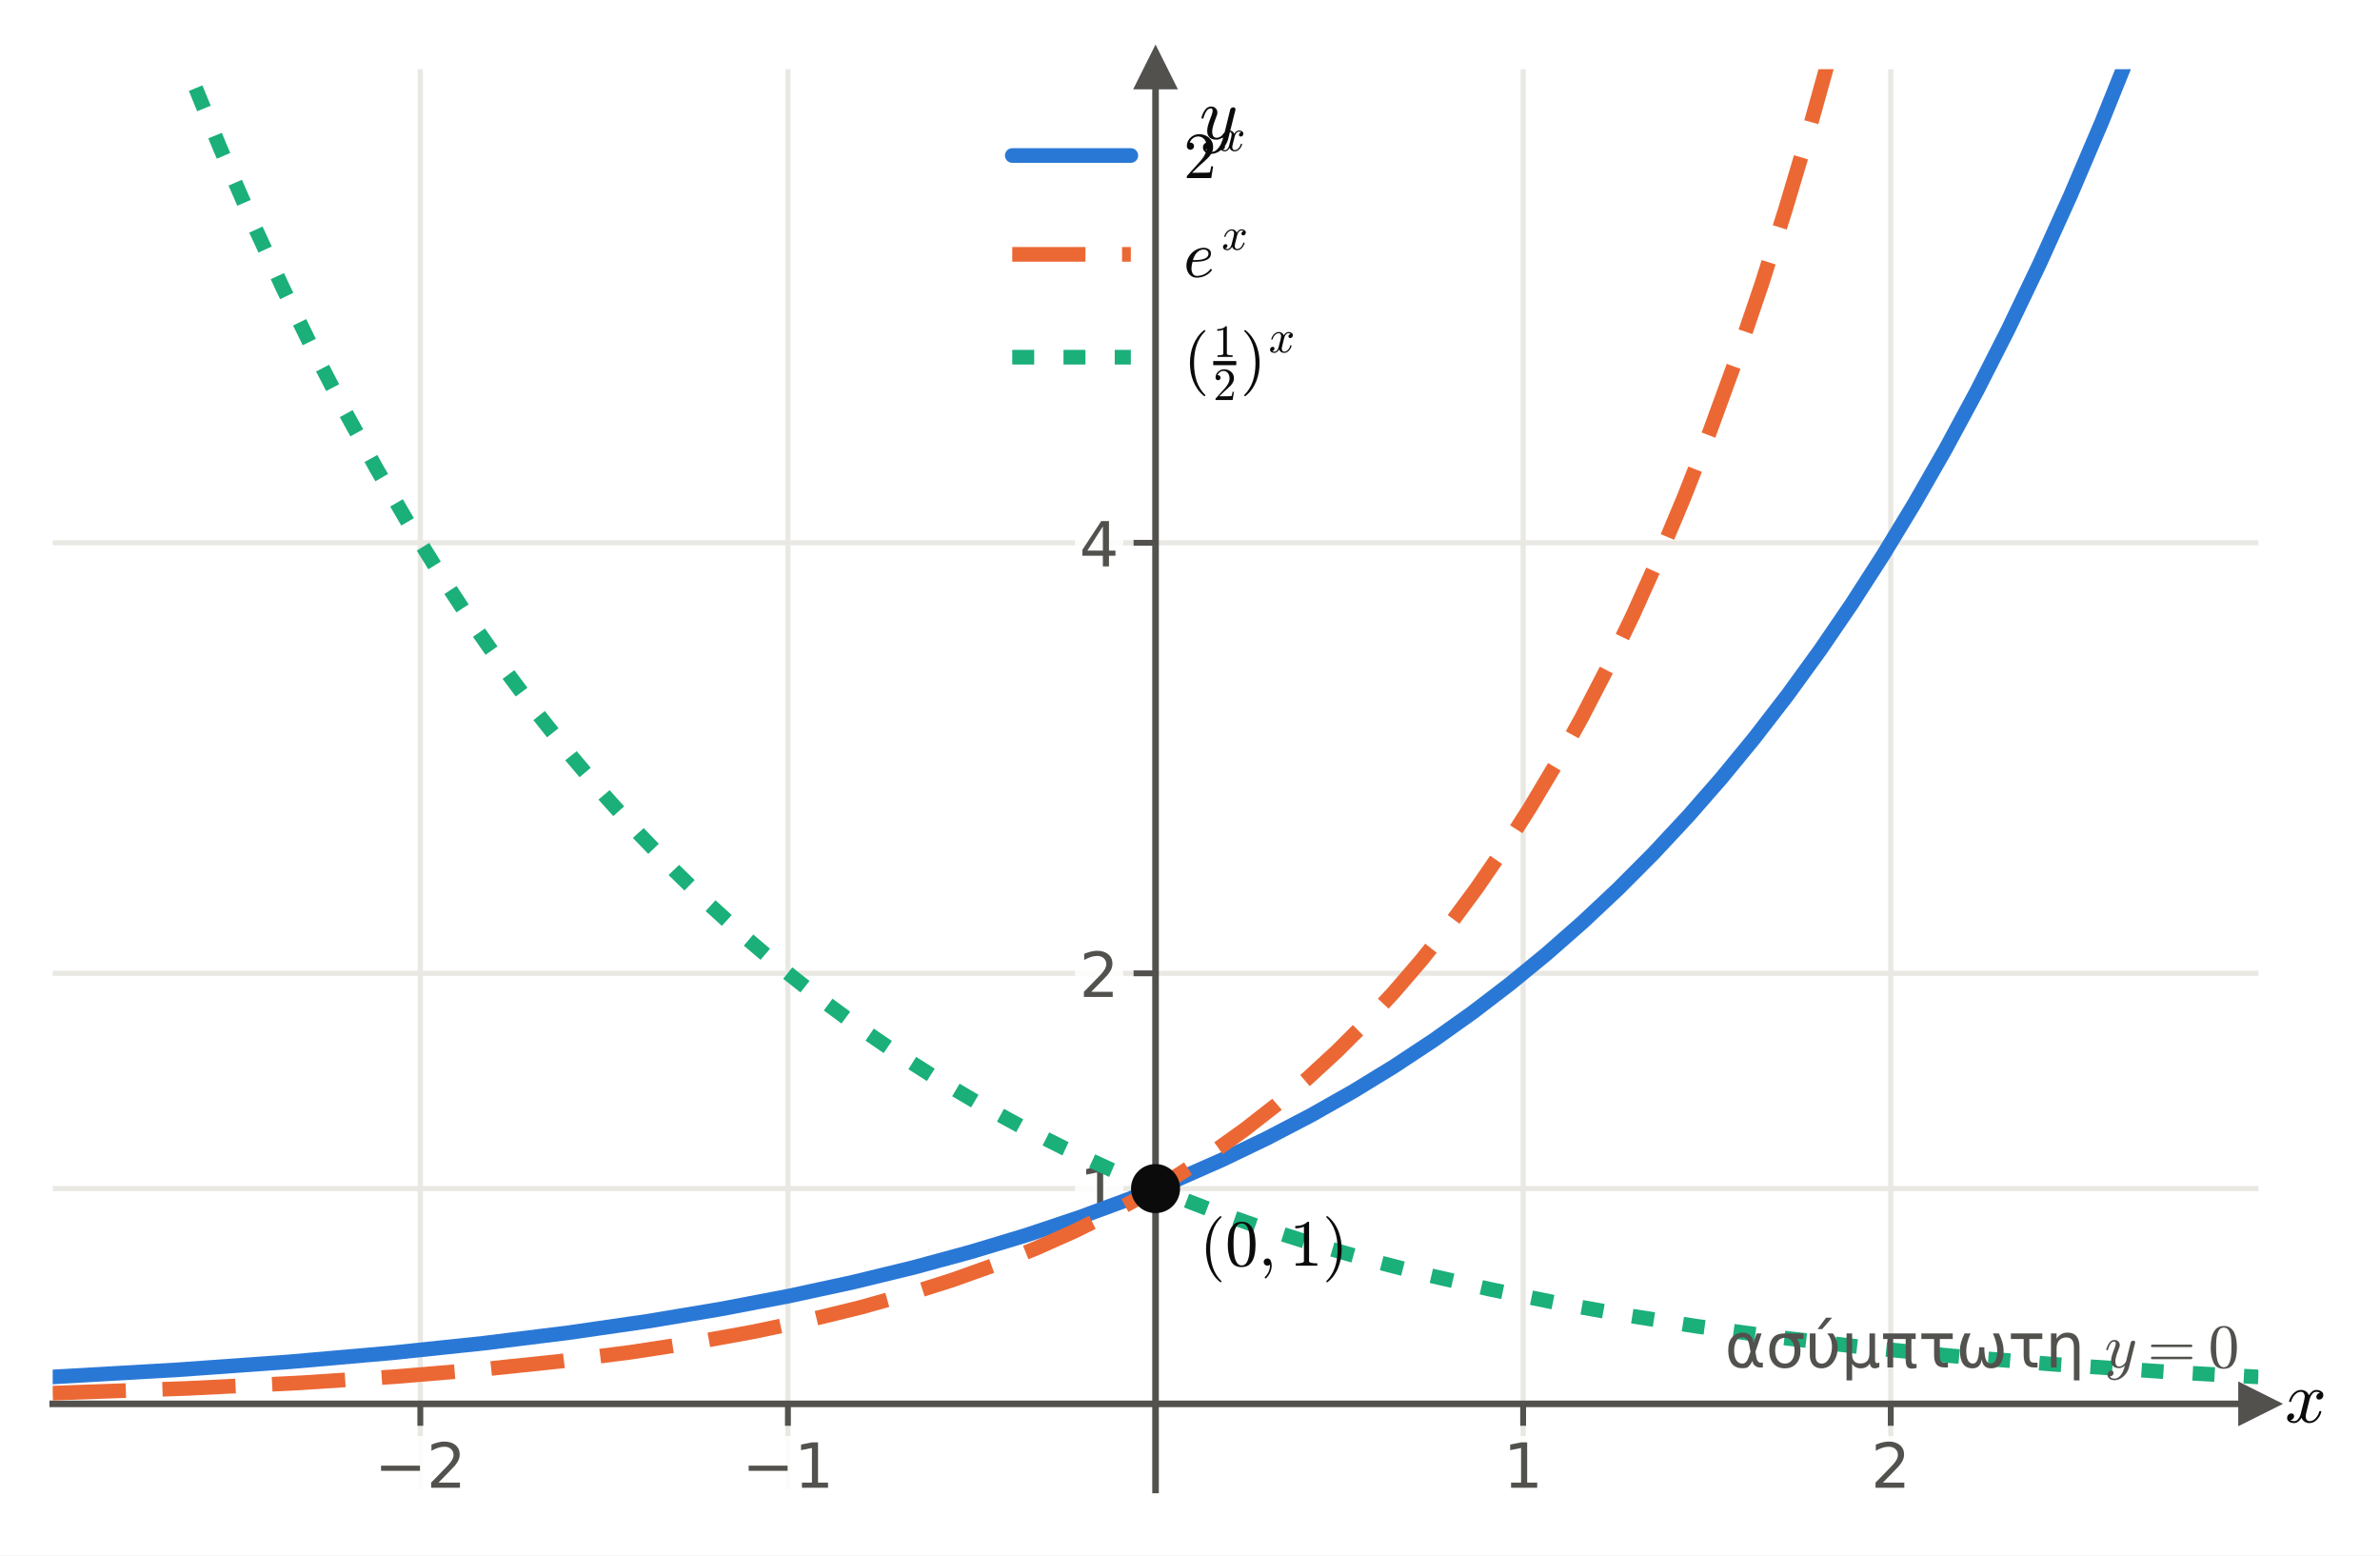
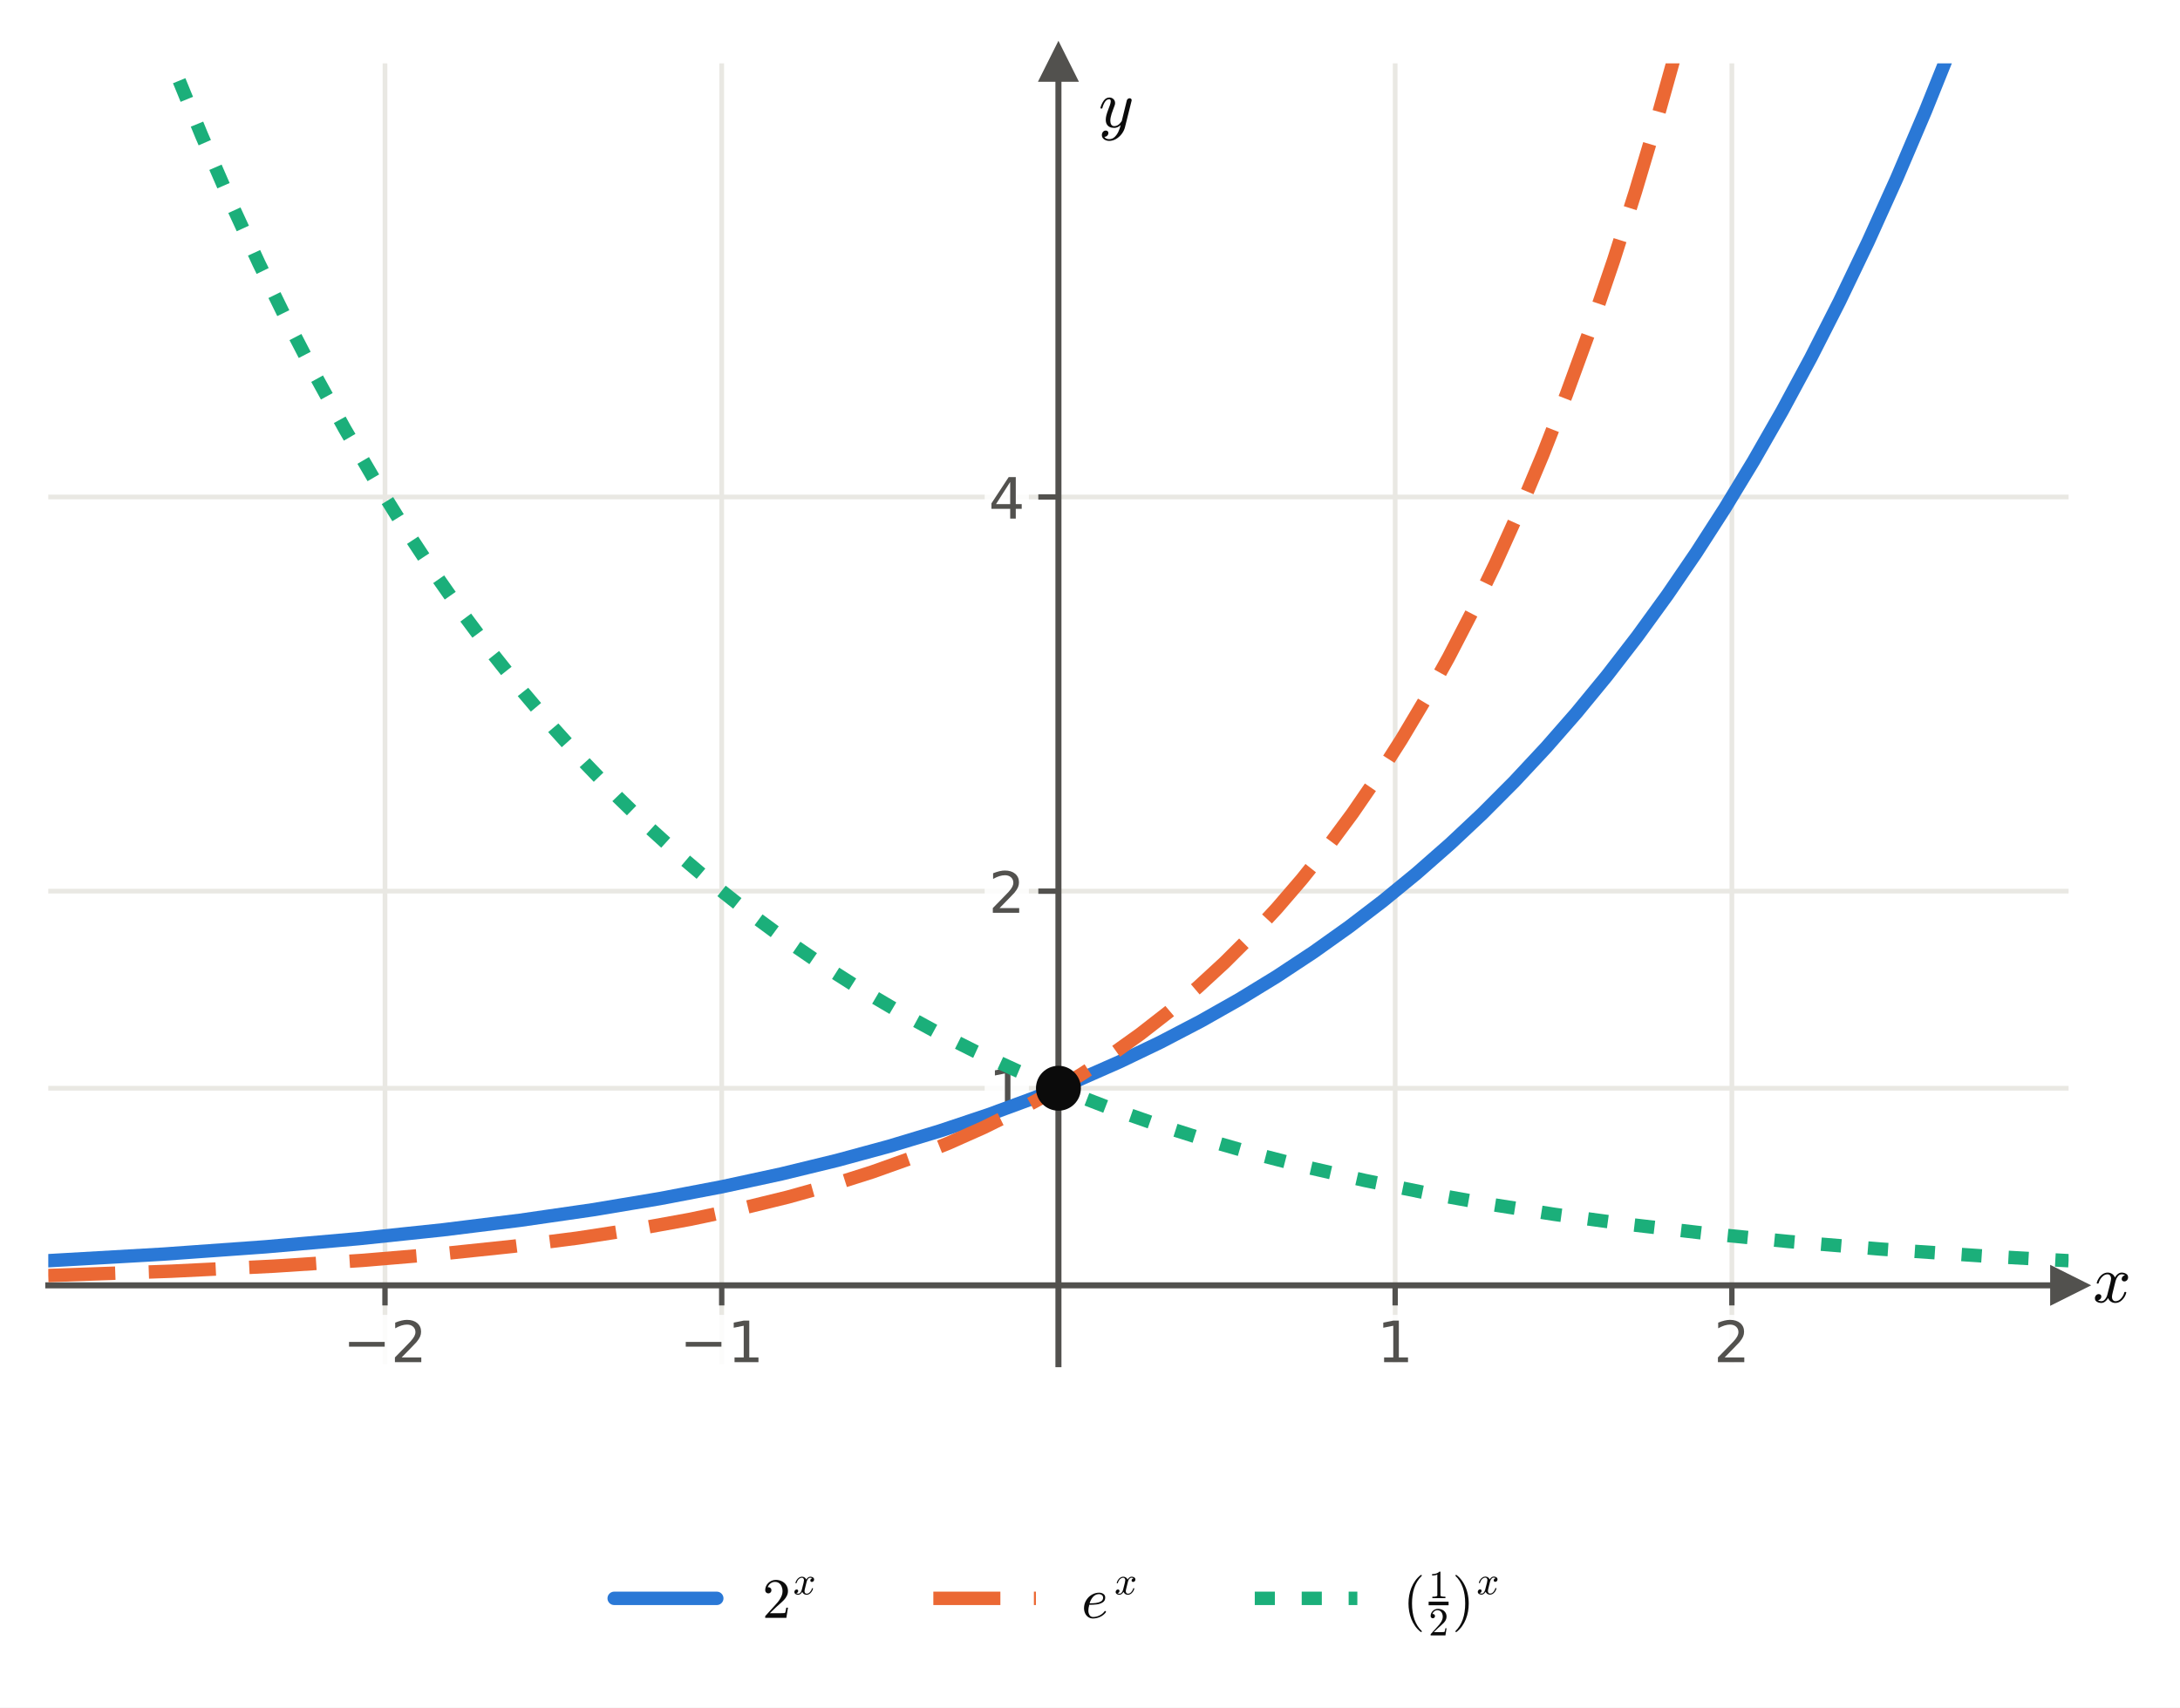
- <svg xmlns="http://www.w3.org/2000/svg" xmlns:xlink="http://www.w3.org/1999/xlink" width="325.136pt" height="212.43pt" viewBox="0 0 325.136 212.43" version="1.1">
+ <svg xmlns="http://www.w3.org/2000/svg" xmlns:xlink="http://www.w3.org/1999/xlink" width="325.136pt" height="254.715pt" viewBox="0 0 325.136 254.715" version="1.1">
  <defs>
    <style type="text/css">*{stroke-linejoin: round; stroke-linecap: butt}</style>
  </defs>
  <g id="figure_1">
    <g id="patch_1">
-       <path d="M 0 212.43  L 325.136 212.43  L 325.136 0  L 0 0  z " style="fill: #ffffff" />
+       <path d="M 0 254.715  L 325.136 254.715  L 325.136 0  L 0 0  z " style="fill: #ffffff" />
    </g>
    <g id="axes_1">
      <g id="patch_2">
        <path d="M 7.2 203.49  L 308.52 203.49  L 308.52 9.45  L 7.2 9.45  z " style="fill: #ffffff" />
      </g>
      <g id="line2d_1">
-         <path d="M 57.42 203.49  L 57.42 9.45  " clip-path="url(#p984b208b99)" style="fill: none; stroke: #e9e8e3; stroke-width: 0.7; stroke-linecap: round" />
+         <path d="M 57.42 203.49  L 57.42 9.45  " clip-path="url(#p7b2e27d99f)" style="fill: none; stroke: #e9e8e3; stroke-width: 0.7; stroke-linecap: round" />
      </g>
      <g id="line2d_2">
-         <path d="M 107.64 203.49  L 107.64 9.45  " clip-path="url(#p984b208b99)" style="fill: none; stroke: #e9e8e3; stroke-width: 0.7; stroke-linecap: round" />
+         <path d="M 107.64 203.49  L 107.64 9.45  " clip-path="url(#p7b2e27d99f)" style="fill: none; stroke: #e9e8e3; stroke-width: 0.7; stroke-linecap: round" />
      </g>
      <g id="line2d_3">
-         <path d="M 208.08 203.49  L 208.08 9.45  " clip-path="url(#p984b208b99)" style="fill: none; stroke: #e9e8e3; stroke-width: 0.7; stroke-linecap: round" />
+         <path d="M 208.08 203.49  L 208.08 9.45  " clip-path="url(#p7b2e27d99f)" style="fill: none; stroke: #e9e8e3; stroke-width: 0.7; stroke-linecap: round" />
      </g>
      <g id="line2d_4">
-         <path d="M 258.3 203.49  L 258.3 9.45  " clip-path="url(#p984b208b99)" style="fill: none; stroke: #e9e8e3; stroke-width: 0.7; stroke-linecap: round" />
+         <path d="M 258.3 203.49  L 258.3 9.45  " clip-path="url(#p7b2e27d99f)" style="fill: none; stroke: #e9e8e3; stroke-width: 0.7; stroke-linecap: round" />
      </g>
      <g id="line2d_5">
-         <path d="M 7.2 162.33  L 308.52 162.33  " clip-path="url(#p984b208b99)" style="fill: none; stroke: #e9e8e3; stroke-width: 0.7; stroke-linecap: round" />
+         <path d="M 7.2 162.33  L 308.52 162.33  " clip-path="url(#p7b2e27d99f)" style="fill: none; stroke: #e9e8e3; stroke-width: 0.7; stroke-linecap: round" />
      </g>
      <g id="line2d_6">
-         <path d="M 7.2 132.93  L 308.52 132.93  " clip-path="url(#p984b208b99)" style="fill: none; stroke: #e9e8e3; stroke-width: 0.7; stroke-linecap: round" />
+         <path d="M 7.2 132.93  L 308.52 132.93  " clip-path="url(#p7b2e27d99f)" style="fill: none; stroke: #e9e8e3; stroke-width: 0.7; stroke-linecap: round" />
      </g>
      <g id="line2d_7">
-         <path d="M 7.2 74.13  L 308.52 74.13  " clip-path="url(#p984b208b99)" style="fill: none; stroke: #e9e8e3; stroke-width: 0.7; stroke-linecap: round" />
+         <path d="M 7.2 74.13  L 308.52 74.13  " clip-path="url(#p7b2e27d99f)" style="fill: none; stroke: #e9e8e3; stroke-width: 0.7; stroke-linecap: round" />
      </g>
      <g id="patch_3">
        <path d="M 157.86 203.49  L 157.86 9.45  " style="fill: none; stroke: #52514e; stroke-width: 0.9; stroke-linejoin: miter; stroke-linecap: square" />
      </g>
      <g id="patch_4">
        <path d="M 7.2 191.73  L 308.52 191.73  " style="fill: none; stroke: #52514e; stroke-width: 0.9; stroke-linejoin: miter; stroke-linecap: square" />
      </g>
      <g id="matplotlib.axis_1">
        <g id="xtick_1">
          <g id="line2d_8">
            <defs>
              <path id="mea416f7c7a" d="M 0 0  L 0 3  " style="stroke: #52514e; stroke-width: 0.8" />
            </defs>
            <g>
              <use xlink:href="#mea416f7c7a" x="57.42" y="191.73" style="fill: #52514e; stroke: #52514e; stroke-width: 0.8" />
            </g>
          </g>
          <g id="text_1">
            <g id="patch_5">
              <path d="M 50.56 205.825  L 64.28 205.825  L 64.28 196.135  L 50.56 196.135  z " style="fill: #ffffff; opacity: 0.85" />
            </g>
            <g style="fill: #52514e" transform="translate(51.15457 203.188) scale(0.085 -0.085)">
              <defs>
                <path id="DejaVuSans-c9c" d="M 678 2272  L 4684 2272  L 4684 1741  L 678 1741  L 678 2272  z " transform="scale(0.015625)" />
                <path id="DejaVuSans-15" d="M 1228 531  L 3431 531  L 3431 0  L 469 0  L 469 531  Q 828 903 1448 1529  Q 2069 2156 2228 2338  Q 2531 2678 2651 2914  Q 2772 3150 2772 3378  Q 2772 3750 2511 3984  Q 2250 4219 1831 4219  Q 1534 4219 1204 4116  Q 875 4013 500 3803  L 500 4441  Q 881 4594 1212 4672  Q 1544 4750 1819 4750  Q 2544 4750 2975 4387  Q 3406 4025 3406 3419  Q 3406 3131 3298 2873  Q 3191 2616 2906 2266  Q 2828 2175 2409 1742  Q 1991 1309 1228 531  z " transform="scale(0.015625)" />
              </defs>
              <use xlink:href="#DejaVuSans-c9c" />
              <use xlink:href="#DejaVuSans-15" transform="translate(83.79688 0)" />
            </g>
          </g>
        </g>
        <g id="xtick_2">
          <g id="line2d_9">
            <g>
              <use xlink:href="#mea416f7c7a" x="107.64" y="191.73" style="fill: #52514e; stroke: #52514e; stroke-width: 0.8" />
            </g>
          </g>
          <g id="text_2">
            <g id="patch_6">
              <path d="M 100.78 205.825  L 114.5 205.825  L 114.5 196.135  L 100.78 196.135  z " style="fill: #ffffff; opacity: 0.85" />
            </g>
            <g style="fill: #52514e" transform="translate(101.3746 203.188) scale(0.085 -0.085)">
              <defs>
                <path id="DejaVuSans-14" d="M 794 531  L 1825 531  L 1825 4091  L 703 3866  L 703 4441  L 1819 4666  L 2450 4666  L 2450 531  L 3481 531  L 3481 0  L 794 0  L 794 531  z " transform="scale(0.015625)" />
              </defs>
              <use xlink:href="#DejaVuSans-c9c" />
              <use xlink:href="#DejaVuSans-14" transform="translate(83.79688 0)" />
            </g>
          </g>
        </g>
        <g id="xtick_3">
          <g id="line2d_10">
            <g>
              <use xlink:href="#mea416f7c7a" x="208.08" y="191.73" style="fill: #52514e; stroke: #52514e; stroke-width: 0.8" />
            </g>
          </g>
          <g id="text_3">
            <g id="patch_7">
              <path d="M 204.781 205.825  L 211.379 205.825  L 211.379 196.135  L 204.781 196.135  z " style="fill: #ffffff; opacity: 0.85" />
            </g>
            <g style="fill: #52514e" transform="translate(205.3759 203.188) scale(0.085 -0.085)">
              <use xlink:href="#DejaVuSans-14" />
            </g>
          </g>
        </g>
        <g id="xtick_4">
          <g id="line2d_11">
            <g>
              <use xlink:href="#mea416f7c7a" x="258.3" y="191.73" style="fill: #52514e; stroke: #52514e; stroke-width: 0.8" />
            </g>
          </g>
          <g id="text_4">
            <g id="patch_8">
              <path d="M 255.001 205.825  L 261.599 205.825  L 261.599 196.135  L 255.001 196.135  z " style="fill: #ffffff; opacity: 0.85" />
            </g>
            <g style="fill: #52514e" transform="translate(255.5959 203.188) scale(0.085 -0.085)">
              <use xlink:href="#DejaVuSans-15" />
            </g>
          </g>
        </g>
      </g>
      <g id="matplotlib.axis_2">
        <g id="ytick_1">
          <g id="line2d_12">
            <defs>
              <path id="mfd0566a3cc" d="M 0 0  L -3 0  " style="stroke: #52514e; stroke-width: 0.8" />
            </defs>
            <g>
              <use xlink:href="#mfd0566a3cc" x="157.86" y="162.33" style="fill: #52514e; stroke: #52514e; stroke-width: 0.8" />
            </g>
          </g>
          <g id="text_5">
            <g id="patch_9">
              <path d="M 146.857 168.196  L 153.455 168.196  L 153.455 158.506  L 146.857 158.506  z " style="fill: #ffffff; opacity: 0.85" />
            </g>
            <g style="fill: #52514e" transform="translate(147.4519 165.559) scale(0.085 -0.085)">
              <use xlink:href="#DejaVuSans-14" />
            </g>
          </g>
        </g>
        <g id="ytick_2">
          <g id="line2d_13">
            <g>
              <use xlink:href="#mfd0566a3cc" x="157.86" y="132.93" style="fill: #52514e; stroke: #52514e; stroke-width: 0.8" />
            </g>
          </g>
          <g id="text_6">
            <g id="patch_10">
              <path d="M 146.857 138.796  L 153.455 138.796  L 153.455 129.106  L 146.857 129.106  z " style="fill: #ffffff; opacity: 0.85" />
            </g>
            <g style="fill: #52514e" transform="translate(147.4519 136.159) scale(0.085 -0.085)">
              <use xlink:href="#DejaVuSans-15" />
            </g>
          </g>
        </g>
        <g id="ytick_3">
          <g id="line2d_14">
            <g>
              <use xlink:href="#mfd0566a3cc" x="157.86" y="74.13" style="fill: #52514e; stroke: #52514e; stroke-width: 0.8" />
            </g>
          </g>
          <g id="text_7">
            <g id="patch_11">
              <path d="M 146.857 79.996  L 153.455 79.996  L 153.455 70.306  L 146.857 70.306  z " style="fill: #ffffff; opacity: 0.85" />
            </g>
            <g style="fill: #52514e" transform="translate(147.4519 77.359) scale(0.085 -0.085)">
              <defs>
                <path id="DejaVuSans-17" d="M 2419 4116  L 825 1625  L 2419 1625  L 2419 4116  z M 2253 4666  L 3047 4666  L 3047 1625  L 3713 1625  L 3713 1100  L 3047 1100  L 3047 0  L 2419 0  L 2419 1100  L 313 1100  L 313 1709  L 2253 4666  z " transform="scale(0.015625)" />
              </defs>
              <use xlink:href="#DejaVuSans-17" />
            </g>
          </g>
        </g>
      </g>
      <g id="line2d_15">
        <defs>
          <path id="m4fe79a03d0" d="M 2.25 0  L -2.25 -2.25  L -2.25 2.25  z " style="stroke: #52514e; stroke-linejoin: miter" />
        </defs>
        <g>
          <use xlink:href="#m4fe79a03d0" x="308.52" y="191.73" style="fill: #52514e; stroke: #52514e; stroke-linejoin: miter" />
        </g>
      </g>
      <g id="line2d_16">
        <defs>
          <path id="m0e7391c8de" d="M 0 -2.25  L -2.25 2.25  L 2.25 2.25  z " style="stroke: #52514e; stroke-linejoin: miter" />
        </defs>
        <g>
          <use xlink:href="#m0e7391c8de" x="157.86" y="9.45" style="fill: #52514e; stroke: #52514e; stroke-linejoin: miter" />
        </g>
      </g>
      <g id="line2d_17">
-         <path d="M 7.2 188.055  L 24.289 187.077  L 39.619 185.981  L 53.441 184.773  L 66.006 183.455  L 77.567 182.024  L 88.373 180.463  L 98.425 178.786  L 107.724 177.013  L 116.52 175.113  L 124.813 173.098  L 132.603 170.983  L 140.143 168.708  L 147.431 166.272  L 154.216 163.772  L 160.75 161.134  L 167.033 158.362  L 173.064 155.465  L 179.096 152.317  L 184.876 149.044  L 190.405 145.659  L 195.933 142.006  L 201.211 138.249  L 206.237 134.407  L 211.263 130.289  L 216.289 125.875  L 221.064 121.389  L 225.839 116.597  L 230.614 111.479  L 235.138 106.309  L 239.661 100.805  L 244.185 94.947  L 248.708 88.712  L 252.981 82.455  L 257.253 75.817  L 261.525 68.777  L 265.797 61.309  L 270.07 53.387  L 274.342 44.984  L 278.614 36.071  L 282.886 26.616  L 287.159 16.587  L 291.18 6.592  L 294.091 -1  L 294.091 -1  " clip-path="url(#p984b208b99)" style="fill: none; stroke: #2a78d6; stroke-width: 2; stroke-linecap: round" />
+         <path d="M 7.2 188.055  L 24.289 187.077  L 39.619 185.981  L 53.441 184.773  L 66.006 183.455  L 77.567 182.024  L 88.373 180.463  L 98.425 178.786  L 107.724 177.013  L 116.52 175.113  L 124.813 173.098  L 132.603 170.983  L 140.143 168.708  L 147.431 166.272  L 154.216 163.772  L 160.75 161.134  L 167.033 158.362  L 173.064 155.465  L 179.096 152.317  L 184.876 149.044  L 190.405 145.659  L 195.933 142.006  L 201.211 138.249  L 206.237 134.407  L 211.263 130.289  L 216.289 125.875  L 221.064 121.389  L 225.839 116.597  L 230.614 111.479  L 235.138 106.309  L 239.661 100.805  L 244.185 94.947  L 248.708 88.712  L 252.981 82.455  L 257.253 75.817  L 261.525 68.777  L 265.797 61.309  L 270.07 53.387  L 274.342 44.984  L 278.614 36.071  L 282.886 26.616  L 287.159 16.587  L 291.18 6.592  L 294.091 -1  L 294.091 -1  " clip-path="url(#p7b2e27d99f)" style="fill: none; stroke: #2a78d6; stroke-width: 2; stroke-linecap: round" />
      </g>
      <g id="line2d_18">
-         <path d="M 7.2 190.266  L 25.546 189.621  L 40.875 188.868  L 54.195 187.999  L 66.006 187.009  L 76.561 185.905  L 86.111 184.685  L 94.907 183.337  L 102.949 181.879  L 110.488 180.283  L 117.525 178.562  L 124.059 176.732  L 130.09 174.818  L 135.87 172.755  L 141.399 170.547  L 146.677 168.199  L 151.703 165.722  L 156.478 163.128  L 161.253 160.275  L 165.776 157.31  L 170.049 154.254  L 174.321 150.927  L 178.593 147.303  L 182.614 143.6  L 186.635 139.588  L 190.405 135.523  L 194.174 131.142  L 197.944 126.419  L 201.713 121.328  L 205.483 115.84  L 209.001 110.333  L 212.52 104.426  L 216.038 98.09  L 219.556 91.294  L 223.075 84.006  L 226.593 76.188  L 230.111 67.803  L 233.63 58.809  L 237.148 49.163  L 240.666 38.817  L 243.933 28.539  L 247.201 17.57  L 250.468 5.863  L 252.288 -1  L 252.288 -1  " clip-path="url(#p984b208b99)" style="fill: none; stroke-dasharray: 10,5; stroke-dashoffset: 0; stroke: #eb6834; stroke-width: 2" />
+         <path d="M 7.2 190.266  L 25.546 189.621  L 40.875 188.868  L 54.195 187.999  L 66.006 187.009  L 76.561 185.905  L 86.111 184.685  L 94.907 183.337  L 102.949 181.879  L 110.488 180.283  L 117.525 178.562  L 124.059 176.732  L 130.09 174.818  L 135.87 172.755  L 141.399 170.547  L 146.677 168.199  L 151.703 165.722  L 156.478 163.128  L 161.253 160.275  L 165.776 157.31  L 170.049 154.254  L 174.321 150.927  L 178.593 147.303  L 182.614 143.6  L 186.635 139.588  L 190.405 135.523  L 194.174 131.142  L 197.944 126.419  L 201.713 121.328  L 205.483 115.84  L 209.001 110.333  L 212.52 104.426  L 216.038 98.09  L 219.556 91.294  L 223.075 84.006  L 226.593 76.188  L 230.111 67.803  L 233.63 58.809  L 237.148 49.163  L 240.666 38.817  L 243.933 28.539  L 247.201 17.57  L 250.468 5.863  L 252.288 -1  L 252.288 -1  " clip-path="url(#p7b2e27d99f)" style="fill: none; stroke-dasharray: 10,5; stroke-dashoffset: 0; stroke: #eb6834; stroke-width: 2" />
      </g>
      <g id="line2d_19">
-         <path d="M 21.629 -1  L 25.797 9.775  L 30.069 20.194  L 34.341 30.017  L 38.614 39.277  L 42.886 48.007  L 47.158 56.236  L 51.43 63.995  L 55.703 71.309  L 59.975 78.205  L 64.499 85.076  L 69.022 91.531  L 73.546 97.596  L 78.069 103.294  L 82.593 108.646  L 87.368 113.945  L 92.143 118.906  L 96.917 123.551  L 101.944 128.12  L 106.97 132.384  L 111.996 136.361  L 117.274 140.251  L 122.551 143.867  L 128.08 147.384  L 133.609 150.642  L 139.389 153.793  L 145.42 156.823  L 151.703 159.722  L 158.237 162.483  L 165.022 165.097  L 172.059 167.562  L 179.347 169.875  L 186.886 172.035  L 194.928 174.104  L 203.473 176.065  L 212.268 177.856  L 221.818 179.569  L 231.871 181.145  L 242.677 182.611  L 254.237 183.956  L 266.803 185.194  L 280.625 186.329  L 295.955 187.359  L 308.52 188.055  L 308.52 188.055  " clip-path="url(#p984b208b99)" style="fill: none; stroke-dasharray: 3,4; stroke-dashoffset: 0; stroke: #1baf7a; stroke-width: 2" />
+         <path d="M 21.629 -1  L 25.797 9.775  L 30.069 20.194  L 34.341 30.017  L 38.614 39.277  L 42.886 48.007  L 47.158 56.236  L 51.43 63.995  L 55.703 71.309  L 59.975 78.205  L 64.499 85.076  L 69.022 91.531  L 73.546 97.596  L 78.069 103.294  L 82.593 108.646  L 87.368 113.945  L 92.143 118.906  L 96.917 123.551  L 101.944 128.12  L 106.97 132.384  L 111.996 136.361  L 117.274 140.251  L 122.551 143.867  L 128.08 147.384  L 133.609 150.642  L 139.389 153.793  L 145.42 156.823  L 151.703 159.722  L 158.237 162.483  L 165.022 165.097  L 172.059 167.562  L 179.347 169.875  L 186.886 172.035  L 194.928 174.104  L 203.473 176.065  L 212.268 177.856  L 221.818 179.569  L 231.871 181.145  L 242.677 182.611  L 254.237 183.956  L 266.803 185.194  L 280.625 186.329  L 295.955 187.359  L 308.52 188.055  L 308.52 188.055  " clip-path="url(#p7b2e27d99f)" style="fill: none; stroke-dasharray: 3,4; stroke-dashoffset: 0; stroke: #1baf7a; stroke-width: 2" />
      </g>
      <g id="text_8">
        <g style="fill: #0b0b0b" transform="translate(312.1358 194.3277) scale(0.1 -0.1)">
          <defs>
            <path id="Cmmi10-3f" d="M 500 184  Q 613 97 819 97  Q 1019 97 1172 289  Q 1325 481 1381 709  L 1672 1844  Q 1741 2153 1741 2266  Q 1741 2425 1652 2544  Q 1563 2663 1403 2663  Q 1200 2663 1022 2536  Q 844 2409 722 2214  Q 600 2019 550 1819  Q 538 1778 500 1778  L 422 1778  Q 372 1778 372 1838  L 372 1856  Q 434 2094 584 2320  Q 734 2547 951 2687  Q 1169 2828 1416 2828  Q 1650 2828 1839 2703  Q 2028 2578 2106 2363  Q 2216 2559 2386 2693  Q 2556 2828 2759 2828  Q 2897 2828 3040 2779  Q 3184 2731 3275 2631  Q 3366 2531 3366 2381  Q 3366 2219 3261 2101  Q 3156 1984 2994 1984  Q 2891 1984 2822 2050  Q 2753 2116 2753 2216  Q 2753 2350 2845 2451  Q 2938 2553 3066 2572  Q 2950 2663 2747 2663  Q 2541 2663 2389 2472  Q 2238 2281 2175 2047  L 1894 916  Q 1825 659 1825 494  Q 1825 331 1917 214  Q 2009 97 2163 97  Q 2463 97 2698 361  Q 2934 625 3009 941  Q 3022 978 3059 978  L 3138 978  Q 3163 978 3178 961  Q 3194 944 3194 922  Q 3194 916 3188 903  Q 3097 522 2806 225  Q 2516 -72 2150 -72  Q 1916 -72 1727 54  Q 1538 181 1459 397  Q 1359 209 1182 68  Q 1006 -72 806 -72  Q 669 -72 523 -23  Q 378 25 287 125  Q 197 225 197 378  Q 197 528 301 651  Q 406 775 563 775  Q 669 775 741 711  Q 813 647 813 544  Q 813 409 723 309  Q 634 209 500 184  z " transform="scale(0.015625)" />
          </defs>
          <use xlink:href="#Cmmi10-3f" transform="translate(0 0.8125)" />
        </g>
      </g>
      <g id="text_9">
        <g style="fill: #0b0b0b" transform="translate(163.86 19.04766) scale(0.1 -0.1)">
          <defs>
            <path id="Cmmi10-72" d="M 538 -916  Q 672 -1147 1006 -1147  Q 1309 -1147 1531 -934  Q 1753 -722 1889 -420  Q 2025 -119 2100 197  Q 1816 -72 1484 -72  Q 1231 -72 1053 15  Q 875 103 776 276  Q 678 450 678 697  Q 678 906 734 1126  Q 791 1347 892 1617  Q 994 1888 1069 2088  Q 1153 2322 1153 2472  Q 1153 2663 1013 2663  Q 759 2663 595 2402  Q 431 2141 353 1819  Q 341 1778 300 1778  L 225 1778  Q 172 1778 172 1838  L 172 1856  Q 275 2238 487 2533  Q 700 2828 1025 2828  Q 1253 2828 1411 2678  Q 1569 2528 1569 2297  Q 1569 2178 1516 2047  Q 1488 1969 1388 1706  Q 1288 1444 1234 1272  Q 1181 1100 1147 934  Q 1113 769 1113 603  Q 1113 391 1203 244  Q 1294 97 1491 97  Q 1888 97 2203 581  L 2688 2553  Q 2709 2638 2787 2698  Q 2866 2759 2956 2759  Q 3034 2759 3092 2709  Q 3150 2659 3150 2578  Q 3150 2541 3144 2528  L 2509 -19  Q 2425 -347 2200 -647  Q 1975 -947 1658 -1130  Q 1341 -1313 997 -1313  Q 831 -1313 668 -1248  Q 506 -1184 406 -1056  Q 306 -928 306 -756  Q 306 -581 409 -453  Q 513 -325 684 -325  Q 788 -325 858 -389  Q 928 -453 928 -556  Q 928 -703 818 -812  Q 709 -922 563 -922  Q 556 -919 550 -917  Q 544 -916 538 -916  z " transform="scale(0.015625)" />
          </defs>
          <use xlink:href="#Cmmi10-72" transform="translate(0 0.8125)" />
        </g>
      </g>
-       <g id="text_10">
-         <g style="fill: #0b0b0b" transform="translate(163.8864 172.8559) scale(0.09 -0.09)">
-           <defs>
-             <path id="Cmr10-77" d="M 1984 -1588  Q 1628 -1306 1370 -942  Q 1113 -578 948 -165  Q 784 247 703 697  Q 622 1147 622 1600  Q 622 2059 703 2509  Q 784 2959 951 3375  Q 1119 3791 1378 4153  Q 1638 4516 1984 4788  Q 1984 4800 2016 4800  L 2075 4800  Q 2094 4800 2109 4783  Q 2125 4766 2125 4744  Q 2125 4716 2113 4703  Q 1800 4397 1592 4047  Q 1384 3697 1257 3301  Q 1131 2906 1075 2482  Q 1019 2059 1019 1600  Q 1019 -434 2106 -1491  Q 2125 -1509 2125 -1544  Q 2125 -1559 2108 -1579  Q 2091 -1600 2075 -1600  L 2016 -1600  Q 1984 -1600 1984 -1588  z " transform="scale(0.015625)" />
-             <path id="Cmr10-28" d="M 1600 -141  Q 816 -141 533 504  Q 250 1150 250 2041  Q 250 2597 351 3087  Q 453 3578 754 3920  Q 1056 4263 1600 4263  Q 2022 4263 2290 4056  Q 2559 3850 2700 3523  Q 2841 3197 2892 2823  Q 2944 2450 2944 2041  Q 2944 1491 2842 1011  Q 2741 531 2444 195  Q 2147 -141 1600 -141  z M 1600 25  Q 1956 25 2131 390  Q 2306 756 2347 1200  Q 2388 1644 2388 2144  Q 2388 2625 2347 3031  Q 2306 3438 2132 3767  Q 1959 4097 1600 4097  Q 1238 4097 1063 3765  Q 888 3434 847 3029  Q 806 2625 806 2144  Q 806 1788 823 1472  Q 841 1156 916 820  Q 991 484 1158 254  Q 1325 25 1600 25  z " transform="scale(0.015625)" />
-             <path id="Cmmi10-2c" d="M 634 -1153  Q 634 -1125 659 -1100  Q 891 -878 1019 -587  Q 1147 -297 1147 25  L 1147 103  Q 1044 0 891 0  Q 744 0 641 103  Q 538 206 538 353  Q 538 503 641 603  Q 744 703 891 703  Q 1119 703 1216 492  Q 1313 281 1313 25  Q 1313 -331 1170 -651  Q 1028 -972 769 -1228  Q 744 -1241 728 -1241  Q 697 -1241 665 -1212  Q 634 -1184 634 -1153  z " transform="scale(0.015625)" />
-             <path id="Cmr10-64" d="M 594 0  L 594 225  Q 1394 225 1394 428  L 1394 3788  Q 1063 3628 556 3628  L 556 3853  Q 1341 3853 1741 4263  L 1831 4263  Q 1853 4263 1873 4245  Q 1894 4228 1894 4206  L 1894 428  Q 1894 225 2694 225  L 2694 0  L 594 0  z " transform="scale(0.015625)" />
-             <path id="Cmr10-44" d="M 416 -1600  Q 359 -1600 359 -1544  Q 359 -1516 372 -1503  Q 1466 -434 1466 1600  Q 1466 3634 384 4691  Q 359 4706 359 4744  Q 359 4766 376 4783  Q 394 4800 416 4800  L 475 4800  Q 494 4800 506 4788  Q 966 4425 1272 3906  Q 1578 3388 1720 2800  Q 1863 2213 1863 1600  Q 1863 1147 1786 708  Q 1709 269 1542 -157  Q 1375 -584 1119 -945  Q 863 -1306 506 -1588  Q 494 -1600 475 -1600  L 416 -1600  z " transform="scale(0.015625)" />
-           </defs>
-           <use xlink:href="#Cmr10-77" />
-           <use xlink:href="#Cmr10-28" transform="translate(38.81836 0)" />
-           <use xlink:href="#Cmmi10-2c" transform="translate(88.81836 0)" />
-           <use xlink:href="#Cmr10-64" transform="translate(136.504 0)" />
-           <use xlink:href="#Cmr10-44" transform="translate(186.504 0)" />
-         </g>
-       </g>
-       <g id="text_11">
-         <g style="fill: #52514e" transform="translate(235.629 186.759) scale(0.085 -0.085)">
-           <defs>
-             <path id="DejaVuSans-345" d="M 2644 1628  L 2506 2350  Q 2366 3091 1809 3091  Q 1391 3091 1200 2747  Q 959 2316 959 1747  Q 959 1059 1194 731  Q 1431 397 1809 397  Q 2228 397 2453 1063  L 2644 1628  z M 2966 2584  L 3275 3500  L 3788 3500  L 3147 1603  L 3272 919  Q 3300 766 3409 638  Q 3538 488 3638 488  L 3913 488  L 3913 0  L 3569 0  Q 3275 0 3013 263  Q 2884 394 2831 669  Q 2688 322 2394 50  Q 2256 -78 1809 -78  Q 1075 -78 719 397  Q 353 888 353 1747  Q 353 2666 750 3097  Q 1191 3578 1809 3578  Q 2781 3578 2966 2584  z " transform="scale(0.015625)" />
-             <path id="DejaVuSans-357" d="M 1959 3044  Q 1484 3044 1228 2700  Q 959 2341 959 1747  Q 959 1119 1226 758  Q 1494 397 1959 397  Q 2419 397 2687 759  Q 2956 1122 2956 1747  Q 2956 2319 2688 2700  Q 2441 3044 1959 3044  z M 1959 3500  L 3869 3500  L 3869 2925  L 3225 2925  Q 3566 2438 3566 1747  Q 3566 888 3138 400  Q 2709 -91 1959 -91  Q 1206 -91 781 400  Q 353 888 353 1747  Q 353 2613 781 3097  Q 1134 3500 1959 3500  z " transform="scale(0.015625)" />
-             <path id="DejaVuSans-361" d="M 2140 5119  L 2762 5119  L 1744 3944  L 1265 3944  L 2140 5119  z M 1056 3500  L 1056 1234  Q 1056 813 1213 613  Q 1384 397 1719 397  Q 2188 397 2516 1047  Q 2700 1416 2747 2000  Q 2772 2319 2678 2719  Q 2591 3091 2259 3500  L 2841 3500  L 2841 3500  Q 3059 3219 3200 2834  Q 3331 2475 3331 1994  Q 3331 1203 2931 619  Q 2444 -94 1650 -91  Q 1091 -91 775 284  Q 469 653 469 1269  L 466 3500  L 1056 3500  z " transform="scale(0.015625)" />
-             <path id="DejaVuSans-350" d="M 544 -1331  L 544 3500  L 1119 3500  L 1119 1325  Q 1119 872 1334 640  Q 1550 409 1972 409  Q 2434 409 2667 671  Q 2900 934 2900 1459  L 2900 3500  L 3475 3500  L 3475 806  Q 3475 619 3529 530  Q 3584 441 3700 441  Q 3728 441 3778 458  Q 3828 475 3916 513  L 3916 50  Q 3788 -22 3673 -56  Q 3559 -91 3450 -91  Q 3234 -91 3106 31  Q 2978 153 2931 403  Q 2775 156 2548 32  Q 2322 -91 2016 -91  Q 1697 -91 1473 31  Q 1250 153 1119 397  L 1119 -1331  L 544 -1331  z " transform="scale(0.015625)" />
-             <path id="DejaVuSans-354" d="M 231 3500  L 3584 3500  L 3584 2925  L 3144 2925  L 3144 775  Q 3144 550 3220 451  Q 3297 353 3469 353  Q 3516 353 3584 361  Q 3653 369 3675 372  L 3675 -44  Q 3566 -84 3450 -103  Q 3334 -122 3219 -122  Q 2844 -122 2700 83  Q 2556 288 2556 838  L 2556 2925  L 1266 2925  L 1266 0  L 678 0  L 678 2925  L 231 2925  L 231 3500  z " transform="scale(0.015625)" />
-             <path id="DejaVuSans-358" d="M 2319 638  Q 2431 488 2769 488  L 3047 488  L 3047 0  L 2700 0  Q 2138 0 1881 300  Q 1625 606 1625 1269  L 1625 2925  L 313 2925  L 313 3500  L 3541 3500  L 3541 2925  L 2213 2925  L 2213 1234  Q 2213 781 2319 638  z " transform="scale(0.015625)" />
-             <path id="DejaVuSans-35d" d="M 1719 -91  Q 422 -91 422 1766  Q 422 2500 906 3500  L 1525 3500  Q 1078 2500 1078 1750  Q 1078 397 1772 397  Q 2406 397 2406 2078  L 2938 2078  Q 2938 397 3572 397  Q 4266 397 4266 1750  Q 4266 2500 3819 3500  L 4438 3500  Q 4922 2500 4922 1766  Q 4922 -91 3625 -91  Q 2775 -91 2672 844  Q 2544 -91 1719 -91  z " transform="scale(0.015625)" />
-             <path id="DejaVuSans-34b" d="M 3513 2113  L 3513 -1331  L 2938 -1331  L 2938 2094  Q 2938 2591 2744 2837  Q 2550 3084 2163 3084  Q 1697 3084 1428 2787  Q 1159 2491 1159 1978  L 1159 0  L 581 0  L 581 3500  L 1159 3500  L 1159 2956  Q 1366 3272 1644 3428  Q 1925 3584 2291 3584  Q 2894 3584 3203 3213  Q 3513 2838 3513 2113  z " transform="scale(0.015625)" />
-             <path id="DejaVuSans-3" transform="scale(0.015625)" />
-             <path id="Cmr10-29" d="M 481 850  Q 428 850 393 890  Q 359 931 359 978  Q 359 1031 393 1068  Q 428 1106 481 1106  L 4500 1106  Q 4547 1106 4581 1068  Q 4616 1031 4616 978  Q 4616 931 4581 890  Q 4547 850 4500 850  L 481 850  z M 481 2094  Q 428 2094 393 2131  Q 359 2169 359 2222  Q 359 2269 393 2309  Q 428 2350 481 2350  L 4500 2350  Q 4547 2350 4581 2309  Q 4616 2269 4616 2222  Q 4616 2169 4581 2131  Q 4547 2094 4500 2094  L 481 2094  z " transform="scale(0.015625)" />
-           </defs>
-           <use xlink:href="#DejaVuSans-345" transform="translate(0 0.015625)" />
-           <use xlink:href="#DejaVuSans-357" transform="translate(65.91797 0.015625)" />
-           <use xlink:href="#DejaVuSans-361" transform="translate(129.2969 0.015625)" />
-           <use xlink:href="#DejaVuSans-350" transform="translate(187.1582 0.015625)" />
-           <use xlink:href="#DejaVuSans-354" transform="translate(250.7812 0.015625)" />
-           <use xlink:href="#DejaVuSans-358" transform="translate(310.9863 0.015625)" />
-           <use xlink:href="#DejaVuSans-35d" transform="translate(371.1914 0.015625)" />
-           <use xlink:href="#DejaVuSans-358" transform="translate(454.9316 0.015625)" />
-           <use xlink:href="#DejaVuSans-34b" transform="translate(515.1367 0.015625)" />
-           <use xlink:href="#DejaVuSans-3" transform="translate(578.5156 0.015625)" />
-           <use xlink:href="#Cmmi10-72" transform="translate(610.3027 0.015625)" />
-           <use xlink:href="#Cmr10-29" transform="translate(679.3262 0.015625)" />
-           <use xlink:href="#Cmr10-28" transform="translate(777.0118 0.015625)" />
-         </g>
-       </g>
      <g id="legend_1">
        <g id="line2d_20">
-           <path d="M 138.285 21.239  L 146.385 21.239  L 154.485 21.239  " style="fill: none; stroke: #2a78d6; stroke-width: 2; stroke-linecap: round" />
-         </g>
-         <g id="text_12">
-           <g style="fill: #0b0b0b" transform="translate(161.685 24.38859) scale(0.09 -0.09)">
+           <path d="M 91.603 238.42  L 99.252 238.42  L 106.903 238.42  " style="fill: none; stroke: #2a78d6; stroke-width: 2; stroke-linecap: round" />
+         </g>
+         <g id="text_10">
+           <g style="fill: #0b0b0b" transform="translate(113.7025 241.3948) scale(0.085 -0.085)">
            <defs>
              <path id="Cmr10-31" d="M 319 0  L 319 172  Q 319 188 331 206  L 1325 1306  Q 1550 1550 1690 1715  Q 1831 1881 1968 2097  Q 2106 2313 2186 2536  Q 2266 2759 2266 3009  Q 2266 3272 2169 3511  Q 2072 3750 1880 3894  Q 1688 4038 1416 4038  Q 1138 4038 916 3870  Q 694 3703 603 3438  Q 628 3444 672 3444  Q 816 3444 917 3347  Q 1019 3250 1019 3097  Q 1019 2950 917 2848  Q 816 2747 672 2747  Q 522 2747 420 2851  Q 319 2956 319 3097  Q 319 3338 409 3548  Q 500 3759 670 3923  Q 841 4088 1055 4175  Q 1269 4263 1509 4263  Q 1875 4263 2190 4108  Q 2506 3953 2690 3670  Q 2875 3388 2875 3009  Q 2875 2731 2753 2481  Q 2631 2231 2440 2026  Q 2250 1822 1953 1562  Q 1656 1303 1563 1216  L 838 519  L 1453 519  Q 1906 519 2211 526  Q 2516 534 2534 550  Q 2609 631 2688 1141  L 2875 1141  L 2694 0  L 319 0  z " transform="scale(0.015625)" />
            </defs>
            <use xlink:href="#Cmr10-31" transform="translate(0 0.779516)" />
            <use xlink:href="#Cmmi10-3f" transform="translate(54.00429 42.06875) scale(0.7)" />
          </g>
        </g>
        <g id="line2d_21">
-           <path d="M 138.285 34.739  L 146.385 34.739  L 154.485 34.739  " style="fill: none; stroke-dasharray: 10,5; stroke-dashoffset: 0; stroke: #eb6834; stroke-width: 2" />
-         </g>
-         <g id="text_13">
-           <g style="fill: #0b0b0b" transform="translate(161.685 37.8893) scale(0.09 -0.09)">
+           <path d="M 139.202 238.42  L 146.852 238.42  L 154.502 238.42  " style="fill: none; stroke-dasharray: 10,5; stroke-dashoffset: 0; stroke: #eb6834; stroke-width: 2" />
+         </g>
+         <g id="text_11">
+           <g style="fill: #0b0b0b" transform="translate(161.3025 241.3948) scale(0.085 -0.085)">
            <defs>
              <path id="Cmmi10-3" d="M 1288 -72  Q 981 -72 751 87  Q 522 247 401 517  Q 281 788 281 1088  Q 281 1544 511 1945  Q 741 2347 1134 2587  Q 1528 2828 1978 2828  Q 2253 2828 2458 2686  Q 2663 2544 2663 2278  Q 2663 1909 2369 1729  Q 2075 1550 1706 1508  Q 1338 1466 891 1466  L 872 1466  Q 769 1084 769 813  Q 769 528 900 312  Q 1031 97 1300 97  Q 1681 97 2032 272  Q 2384 447 2606 756  Q 2625 775 2656 775  Q 2688 775 2720 739  Q 2753 703 2753 672  Q 2753 647 2741 634  Q 2506 306 2109 117  Q 1713 -72 1288 -72  z M 909 1631  Q 1281 1631 1597 1665  Q 1913 1700 2169 1839  Q 2425 1978 2425 2272  Q 2425 2391 2359 2480  Q 2294 2569 2189 2616  Q 2084 2663 1972 2663  Q 1700 2663 1483 2516  Q 1266 2369 1125 2133  Q 984 1897 909 1631  z " transform="scale(0.015625)" />
            </defs>
            <use xlink:href="#Cmmi10-3" transform="translate(0 0.779516)" />
            <use xlink:href="#Cmmi10-3f" transform="translate(57.74456 42.06875) scale(0.7)" />
          </g>
        </g>
        <g id="line2d_22">
-           <path d="M 138.285 48.781  L 146.385 48.781  L 154.485 48.781  " style="fill: none; stroke-dasharray: 3,4; stroke-dashoffset: 0; stroke: #1baf7a; stroke-width: 2" />
-         </g>
-         <g id="text_14">
-           <g style="fill: #0b0b0b" transform="translate(161.685 51.93141) scale(0.09 -0.09)">
+           <path d="M 187.143 238.42  L 194.792 238.42  L 202.442 238.42  " style="fill: none; stroke-dasharray: 3,4; stroke-dashoffset: 0; stroke: #1baf7a; stroke-width: 2" />
+         </g>
+         <g id="text_12">
+           <g style="fill: #0b0b0b" transform="translate(209.2425 241.3948) scale(0.085 -0.085)">
+             <defs>
+               <path id="Cmr10-77" d="M 1984 -1588  Q 1628 -1306 1370 -942  Q 1113 -578 948 -165  Q 784 247 703 697  Q 622 1147 622 1600  Q 622 2059 703 2509  Q 784 2959 951 3375  Q 1119 3791 1378 4153  Q 1638 4516 1984 4788  Q 1984 4800 2016 4800  L 2075 4800  Q 2094 4800 2109 4783  Q 2125 4766 2125 4744  Q 2125 4716 2113 4703  Q 1800 4397 1592 4047  Q 1384 3697 1257 3301  Q 1131 2906 1075 2482  Q 1019 2059 1019 1600  Q 1019 -434 2106 -1491  Q 2125 -1509 2125 -1544  Q 2125 -1559 2108 -1579  Q 2091 -1600 2075 -1600  L 2016 -1600  Q 1984 -1600 1984 -1588  z " transform="scale(0.015625)" />
+               <path id="Cmr10-64" d="M 594 0  L 594 225  Q 1394 225 1394 428  L 1394 3788  Q 1063 3628 556 3628  L 556 3853  Q 1341 3853 1741 4263  L 1831 4263  Q 1853 4263 1873 4245  Q 1894 4228 1894 4206  L 1894 428  Q 1894 225 2694 225  L 2694 0  L 594 0  z " transform="scale(0.015625)" />
+               <path id="Cmr10-44" d="M 416 -1600  Q 359 -1600 359 -1544  Q 359 -1516 372 -1503  Q 1466 -434 1466 1600  Q 1466 3634 384 4691  Q 359 4706 359 4744  Q 359 4766 376 4783  Q 394 4800 416 4800  L 475 4800  Q 494 4800 506 4788  Q 966 4425 1272 3906  Q 1578 3388 1720 2800  Q 1863 2213 1863 1600  Q 1863 1147 1786 708  Q 1709 269 1542 -157  Q 1375 -584 1119 -945  Q 863 -1306 506 -1588  Q 494 -1600 475 -1600  L 416 -1600  z " transform="scale(0.015625)" />
+             </defs>
            <use xlink:href="#Cmr10-77" transform="translate(0 0.998437)" />
            <use xlink:href="#Cmr10-64" transform="translate(45.06836 35.37344) scale(0.7)" />
            <use xlink:href="#Cmr10-31" transform="translate(45.06836 -30.00313) scale(0.7)" />
            <use xlink:href="#Cmr10-44" transform="translate(86.31836 0.998437)" />
            <use xlink:href="#Cmmi10-3f" transform="translate(129.141 42.28767) scale(0.7)" />
            <path d="M 45.068 22.873  L 45.068 29.123  L 80.068 29.123  L 80.068 22.873  L 45.068 22.873  z " />
          </g>
        </g>
      </g>
      <g id="line2d_23">
        <defs>
          <path id="m60e1d20c4c" d="M 0 2.5  C 0.663 2.5 1.299 2.237 1.768 1.768  C 2.237 1.299 2.5 0.663 2.5 0  C 2.5 -0.663 2.237 -1.299 1.768 -1.768  C 1.299 -2.237 0.663 -2.5 0 -2.5  C -0.663 -2.5 -1.299 -2.237 -1.768 -1.768  C -2.237 -1.299 -2.5 -0.663 -2.5 0  C -2.5 0.663 -2.237 1.299 -1.768 1.768  C -1.299 2.237 -0.663 2.5 0 2.5  z " style="stroke: #0b0b0b; stroke-width: 1.7" />
        </defs>
        <g>
          <use xlink:href="#m60e1d20c4c" x="157.86" y="162.33" style="fill: #0b0b0b; stroke: #0b0b0b; stroke-width: 1.7" />
        </g>
      </g>
    </g>
  </g>
  <defs>
-     <clipPath id="p984b208b99">
+     <clipPath id="p7b2e27d99f">
      <rect x="7.2" y="9.45" width="301.32" height="194.04" />
    </clipPath>
  </defs>
</svg>
